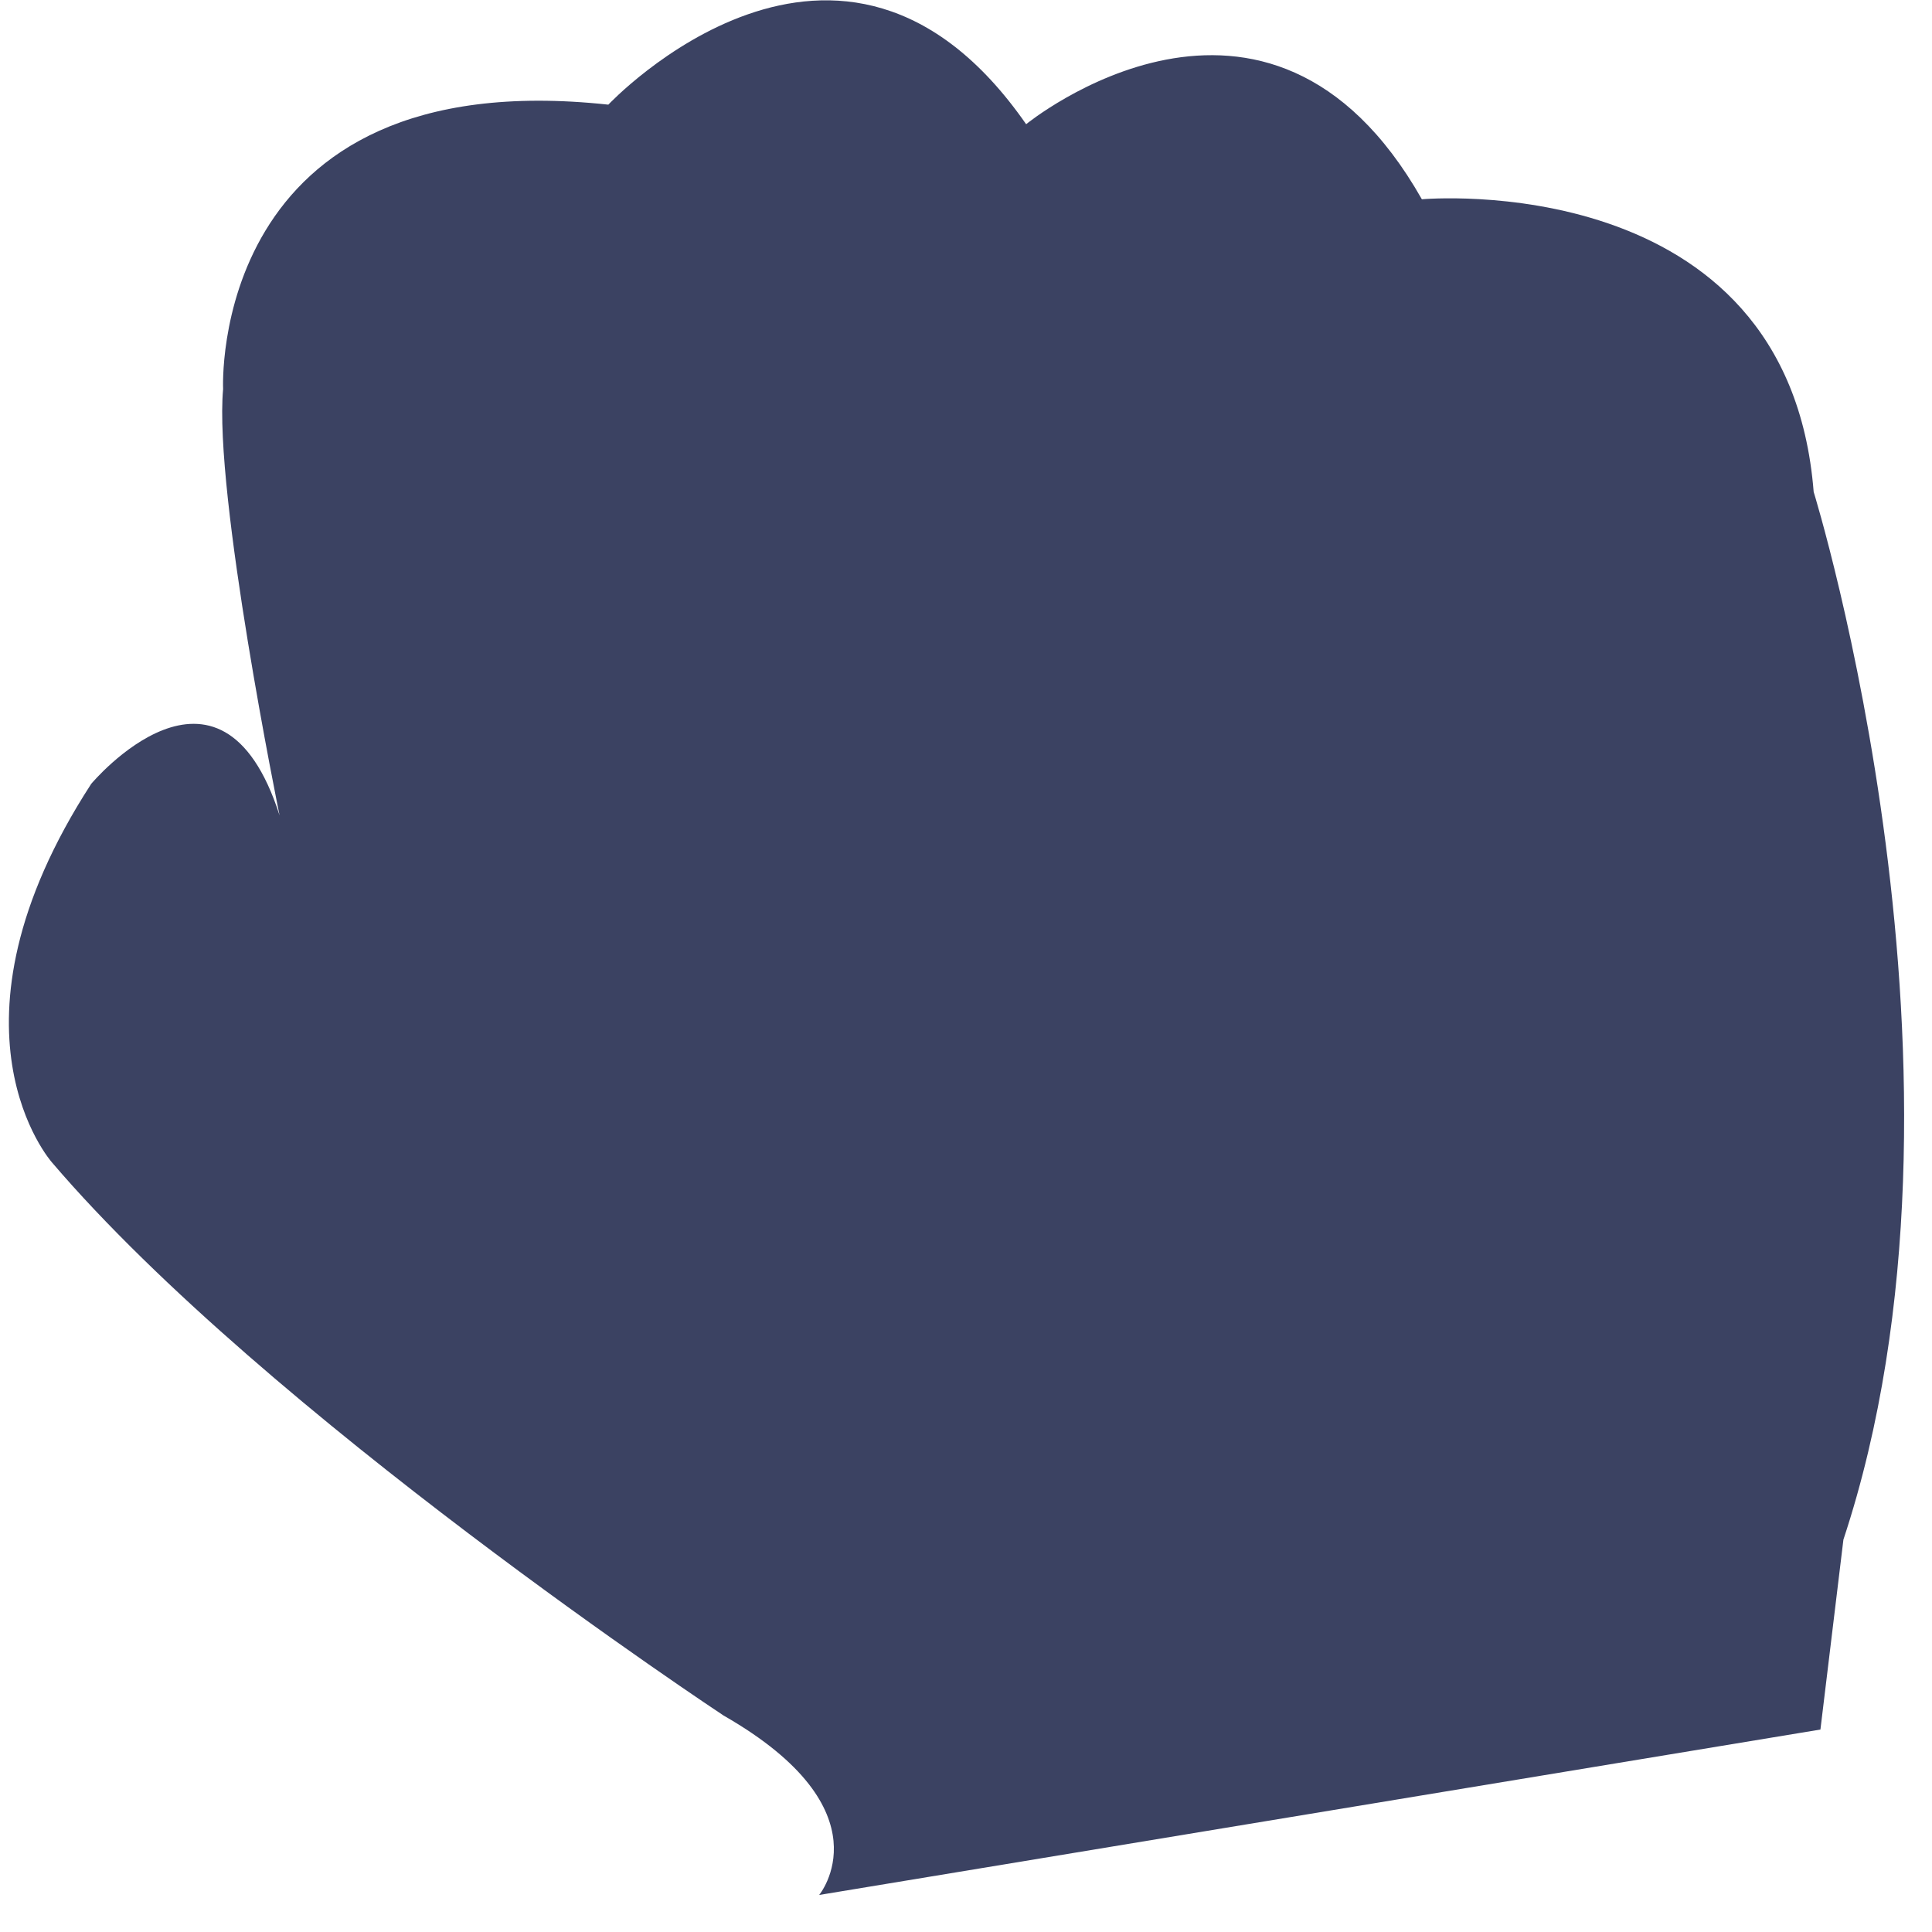
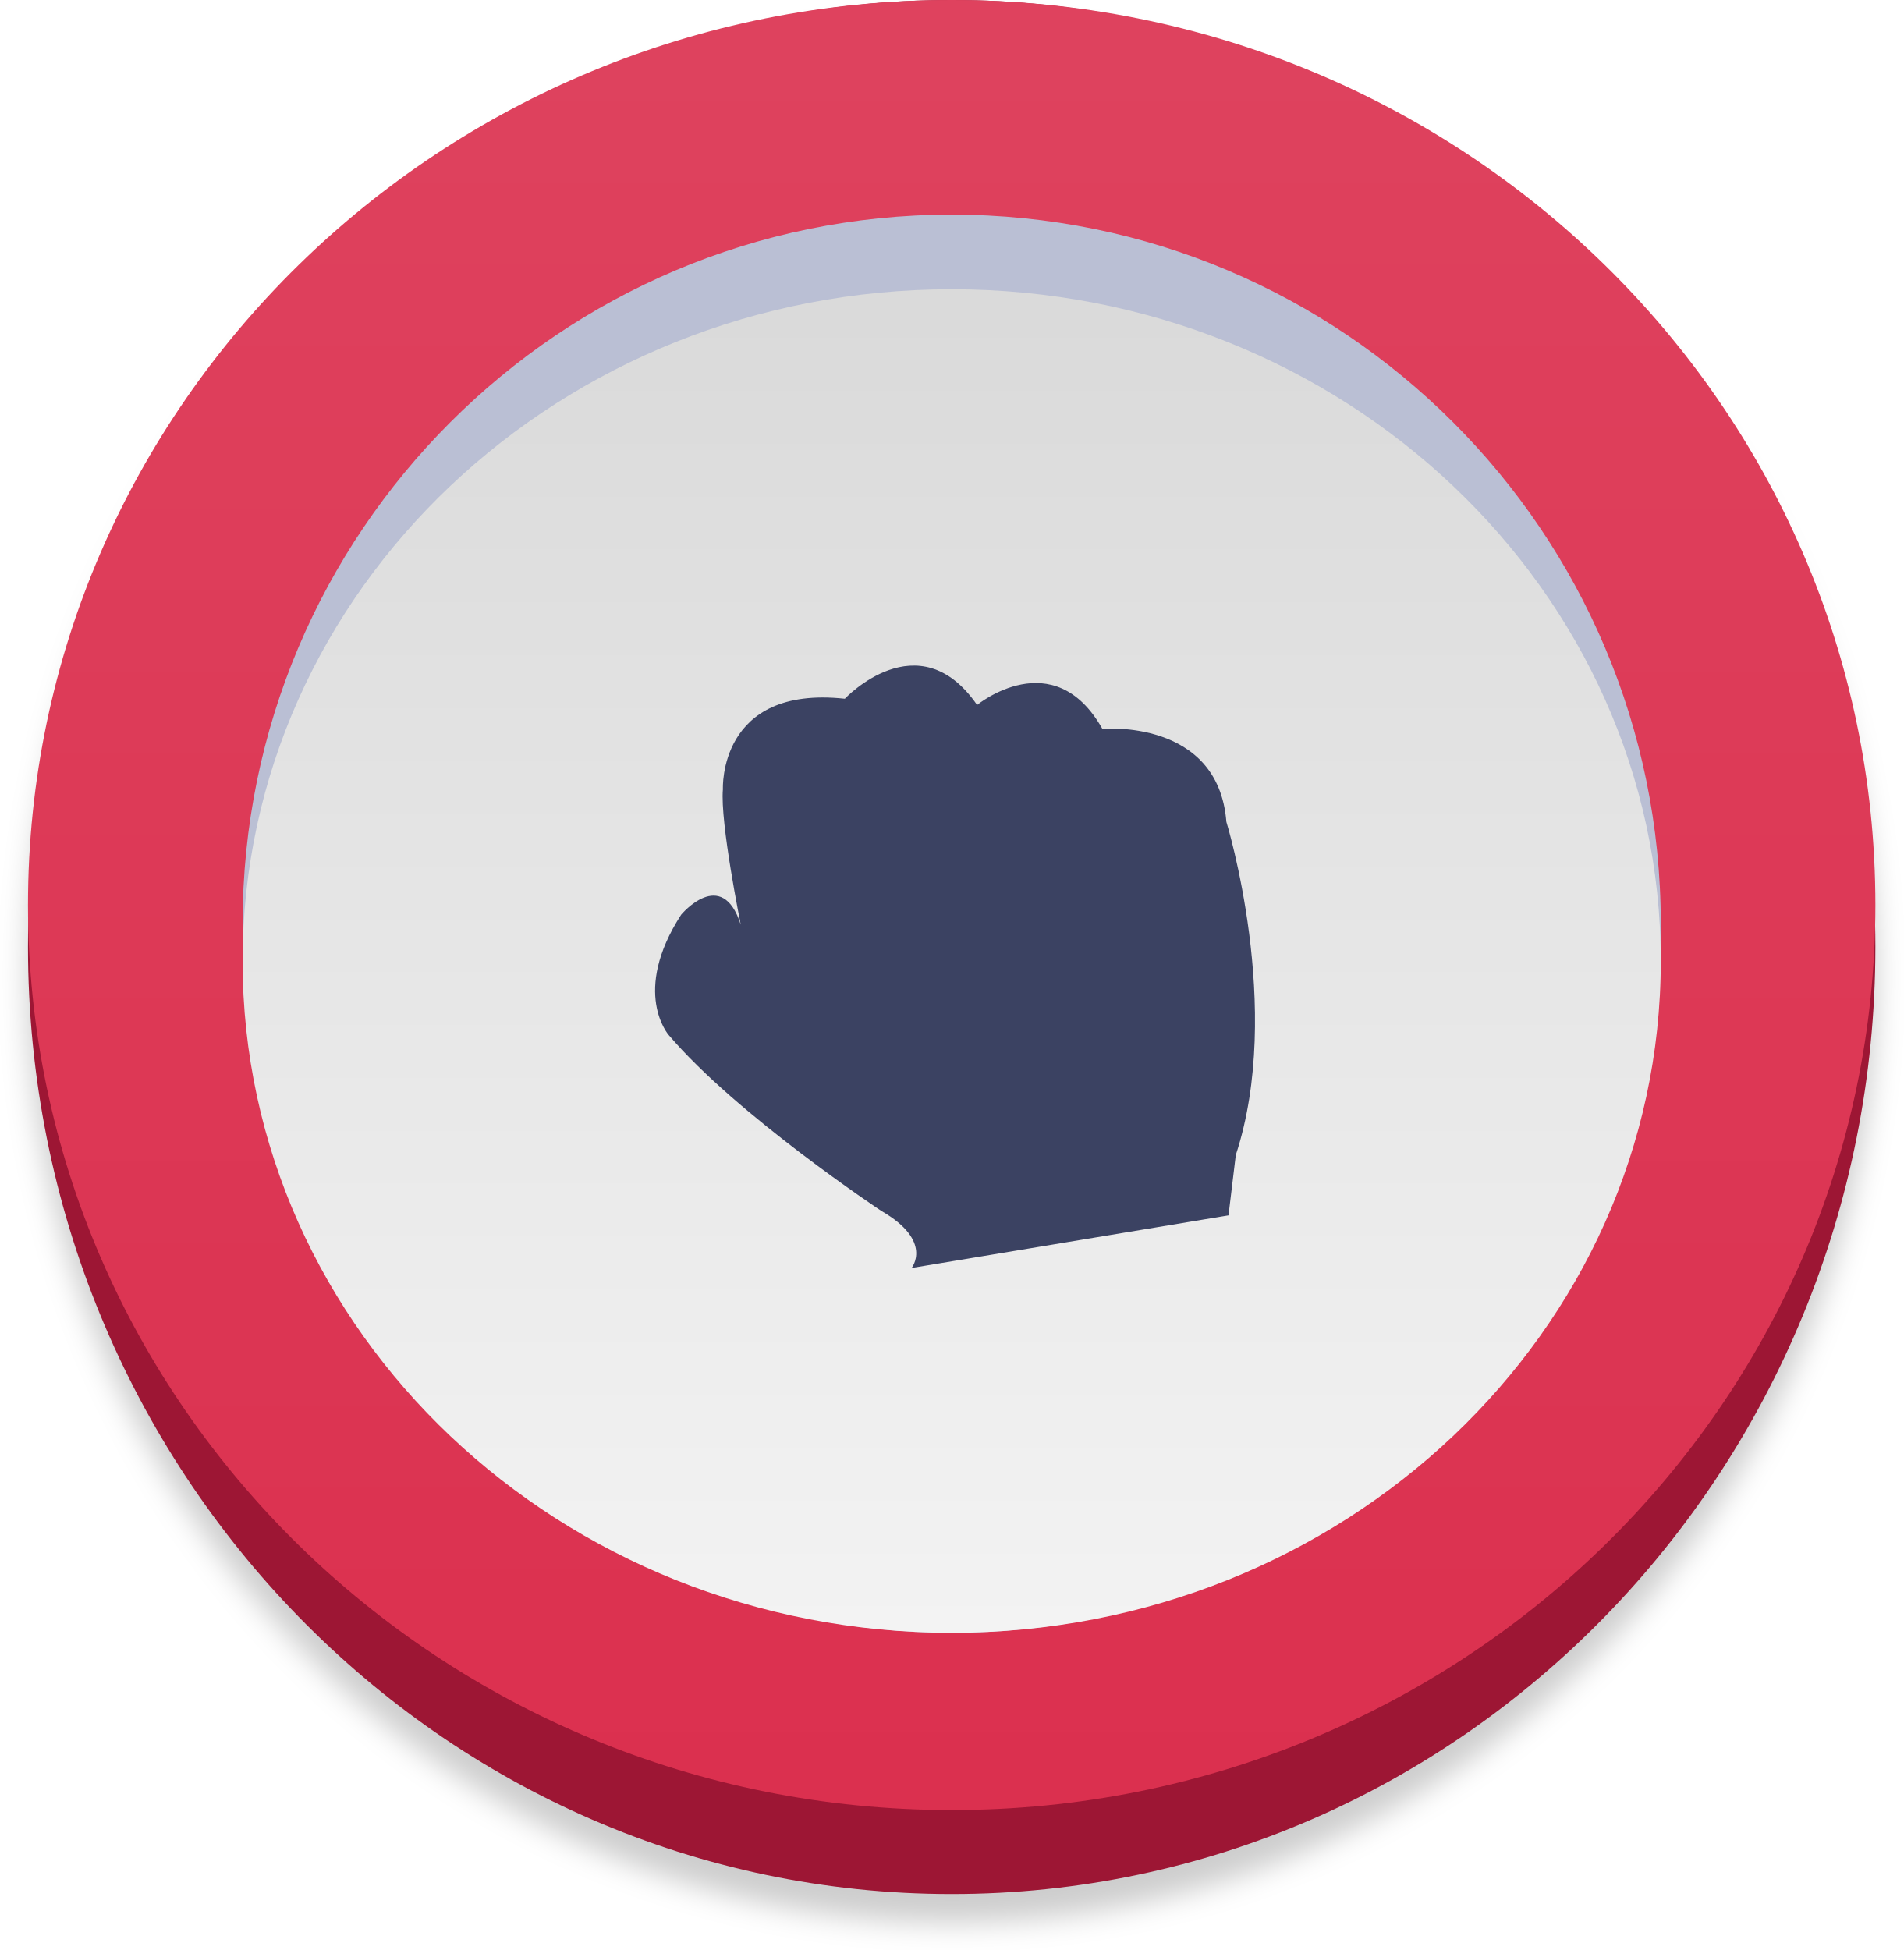
- <svg xmlns="http://www.w3.org/2000/svg" width="48" height="48">
-   <path fill="#3B4262" d="M45.06 12.22c-.642-8.096-9.734-7.269-9.734-7.269-3.837-6.765-9.832-1.865-9.832-1.865-4.606-6.63-10.38-.486-10.38-.486-9.957-1.074-9.571 7.066-9.571 7.066-.234 2.588 1.403 10.593 1.403 10.593-1.477-4.614-4.68-.784-4.68-.784-3.94 6.078-.975 9.405-.975 9.405 5.33 6.246 16.688 13.743 16.688 13.743 4.113 2.356 2.373 4.457 2.373 4.457l24.876-4.11.571-4.718c3.782-11.436-.739-26.032-.739-26.032z" />
+ <svg xmlns="http://www.w3.org/2000/svg" width="204" height="209" viewBox="0 0 204 209" fill="none">
+   <g filter="url(#filter0_d_0_1787)">
+     <ellipse cx="102" cy="101.5" rx="99" ry="101.5" fill="#9D1634" />
+   </g>
+   <ellipse cx="102" cy="97" rx="99" ry="97" fill="#DB2E4D" />
+   <ellipse cx="102" cy="97" rx="99" ry="97" fill="url(#paint0_linear_0_1787)" />
+   <circle cx="102" cy="99" r="76" fill="#BABFD4" />
+   <ellipse cx="102" cy="103" rx="76" ry="72" fill="url(#paint1_linear_0_1787)" />
+   <path d="M131.441 88.085C130.564 76.981 118.149 78.115 118.149 78.115C112.909 68.837 104.723 75.557 104.723 75.557C98.433 66.464 90.548 74.89 90.548 74.89C76.952 73.418 77.479 84.583 77.479 84.583C77.159 88.132 79.395 99.112 79.395 99.112C77.378 92.784 73.003 98.037 73.003 98.037C67.625 106.374 71.674 110.937 71.674 110.937C78.951 119.504 94.461 129.787 94.461 129.787C100.077 133.018 97.701 135.9 97.701 135.9L131.669 130.262L132.45 123.792C137.614 108.105 131.441 88.085 131.441 88.085Z" fill="#3B4262" />
+   <defs>
+     <filter id="filter0_d_0_1787" x="0" y="0" width="204" height="209" filterUnits="userSpaceOnUse" color-interpolation-filters="sRGB">
+       <feFlood flood-opacity="0" result="BackgroundImageFix" />
+       <feColorMatrix in="SourceAlpha" type="matrix" values="0 0 0 0 0 0 0 0 0 0 0 0 0 0 0 0 0 0 127 0" result="hardAlpha" />
+       <feOffset dy="3" />
+       <feGaussianBlur stdDeviation="1.5" />
+       <feColorMatrix type="matrix" values="0 0 0 0 0 0 0 0 0 0 0 0 0 0 0 0 0 0 0.197 0" />
+       <feBlend mode="normal" in2="BackgroundImageFix" result="effect1_dropShadow_0_1787" />
+       <feBlend mode="normal" in="SourceGraphic" in2="effect1_dropShadow_0_1787" result="shape" />
+     </filter>
+     <linearGradient id="paint0_linear_0_1787" x1="3" y1="0" x2="3" y2="194" gradientUnits="userSpaceOnUse">
+       <stop stop-color="white" stop-opacity="0.097" />
+       <stop offset="1" stop-color="white" stop-opacity="0.01" />
+     </linearGradient>
+     <linearGradient id="paint1_linear_0_1787" x1="176.74" y1="175" x2="176.74" y2="33.387" gradientUnits="userSpaceOnUse">
+       <stop stop-color="#F3F3F3" />
+       <stop offset="1" stop-color="#DADADA" />
+     </linearGradient>
+   </defs>
</svg>
